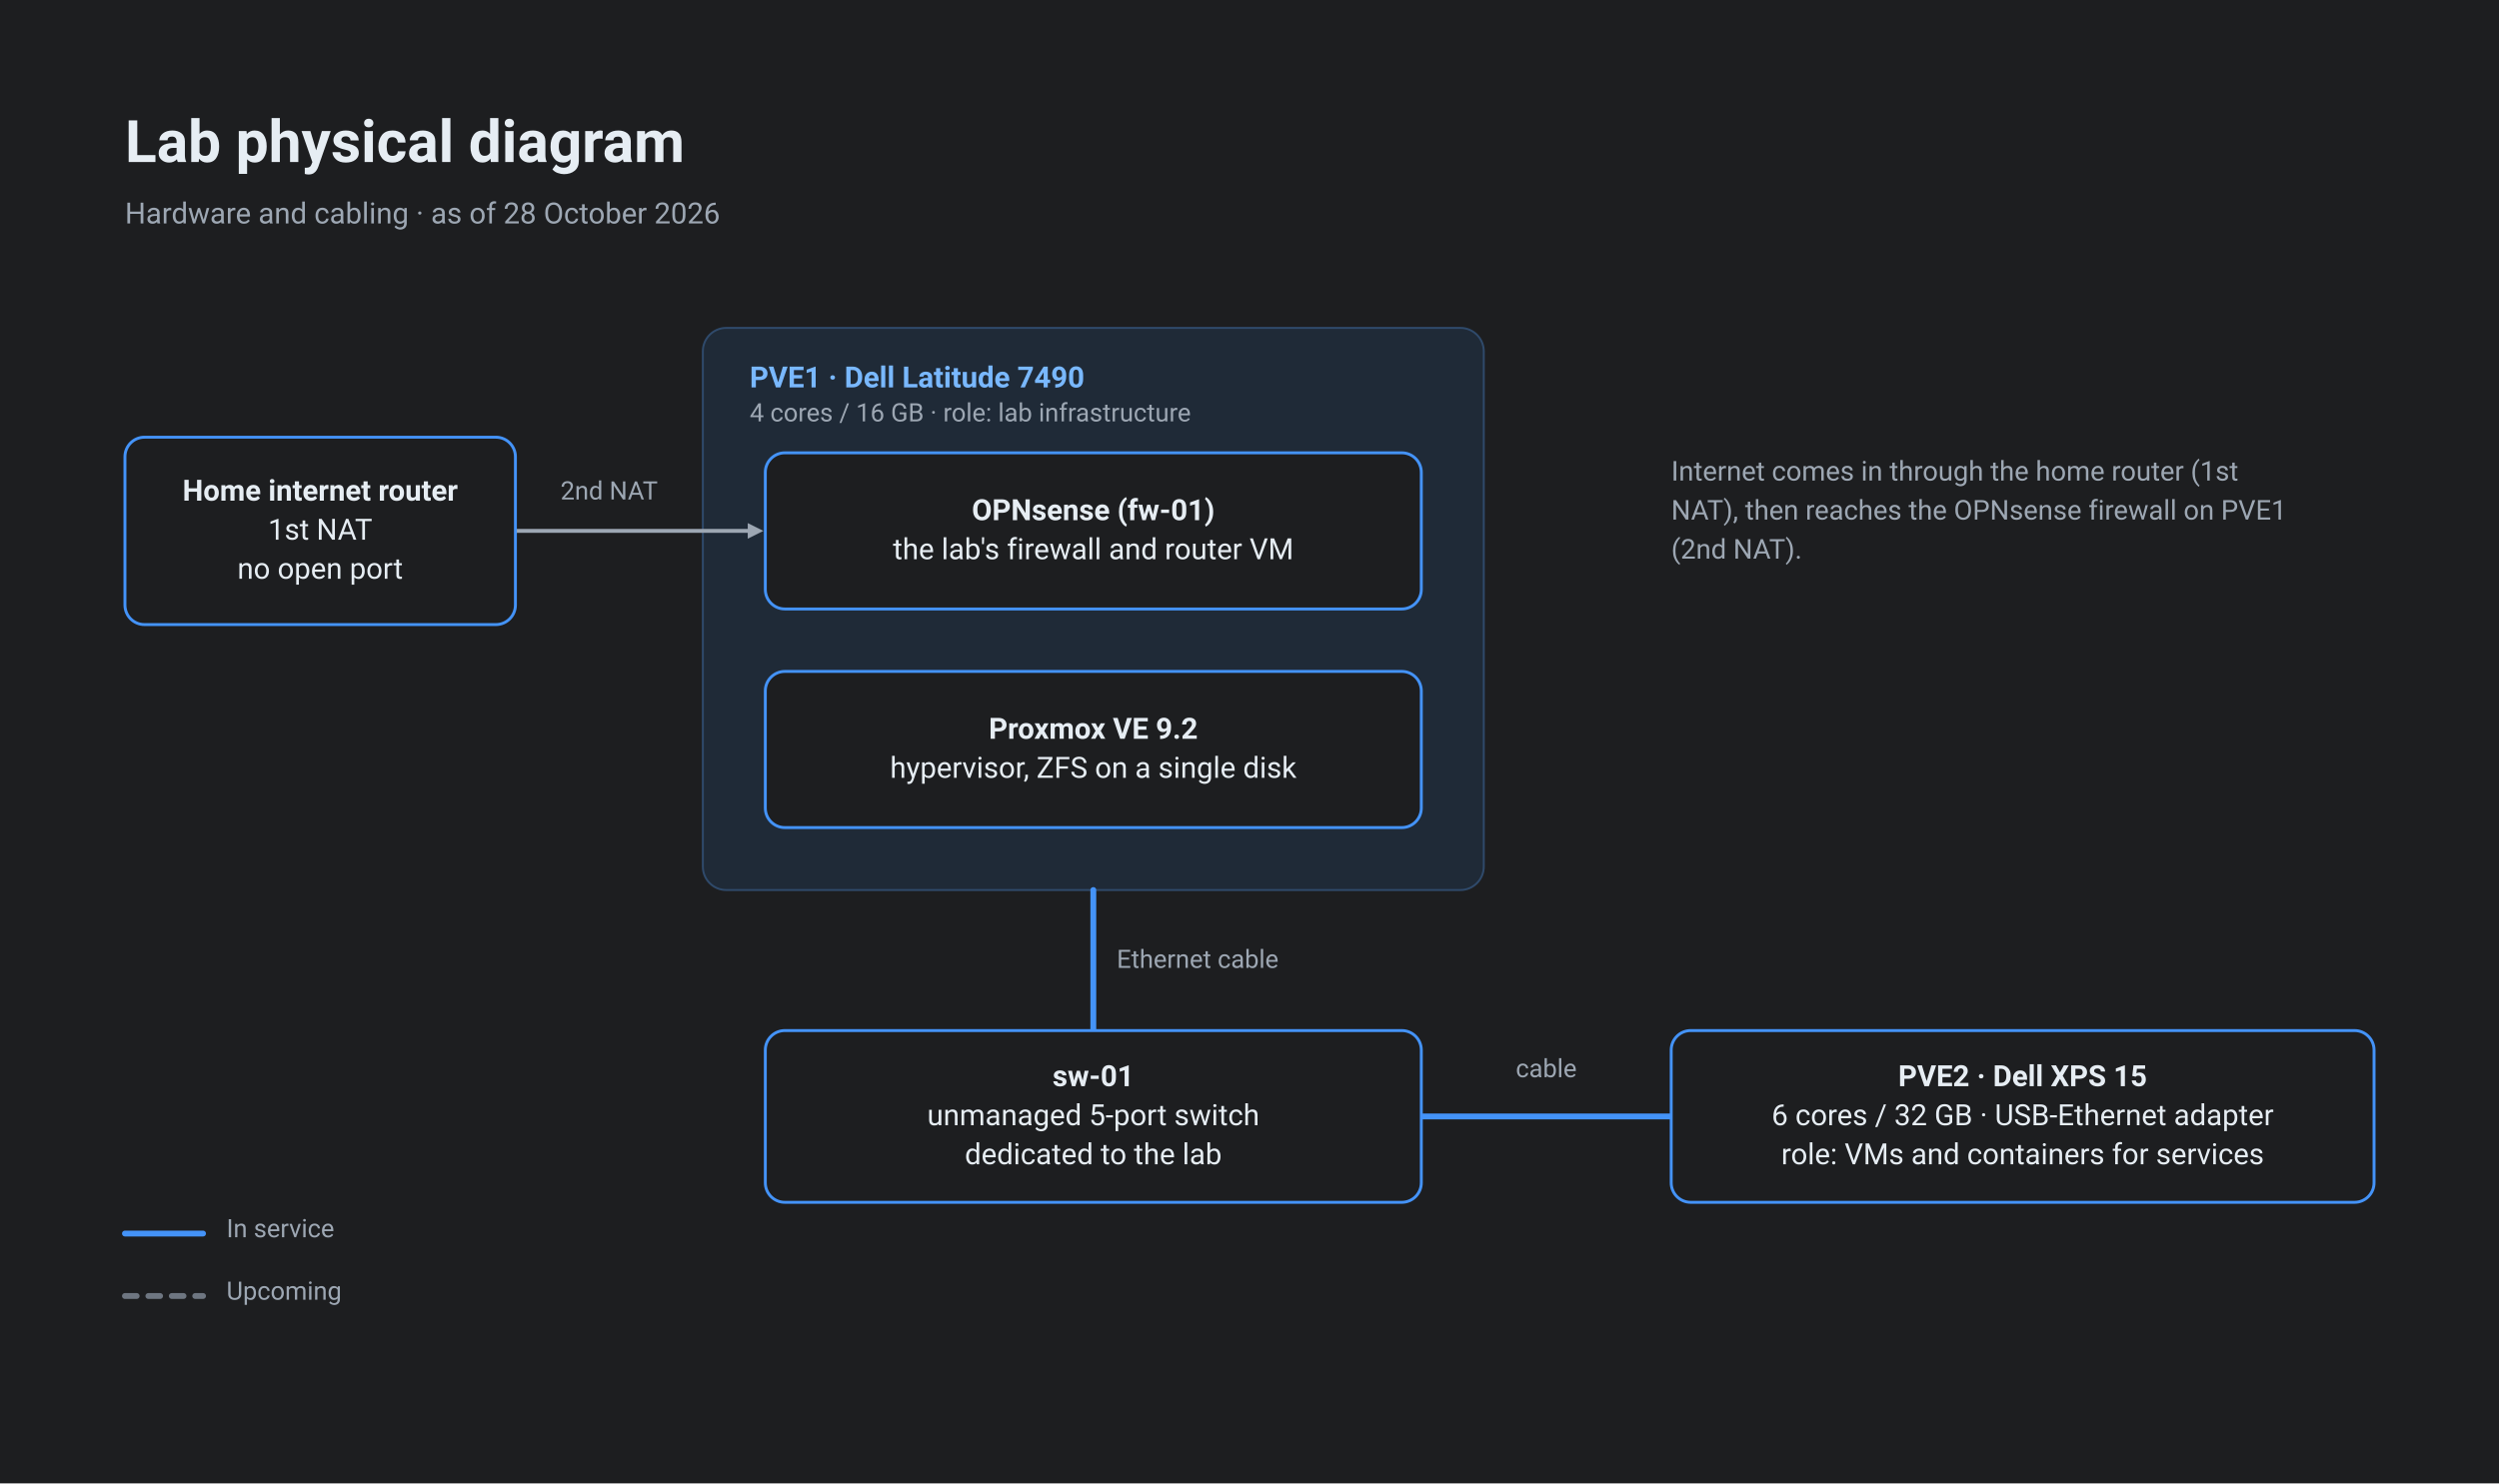
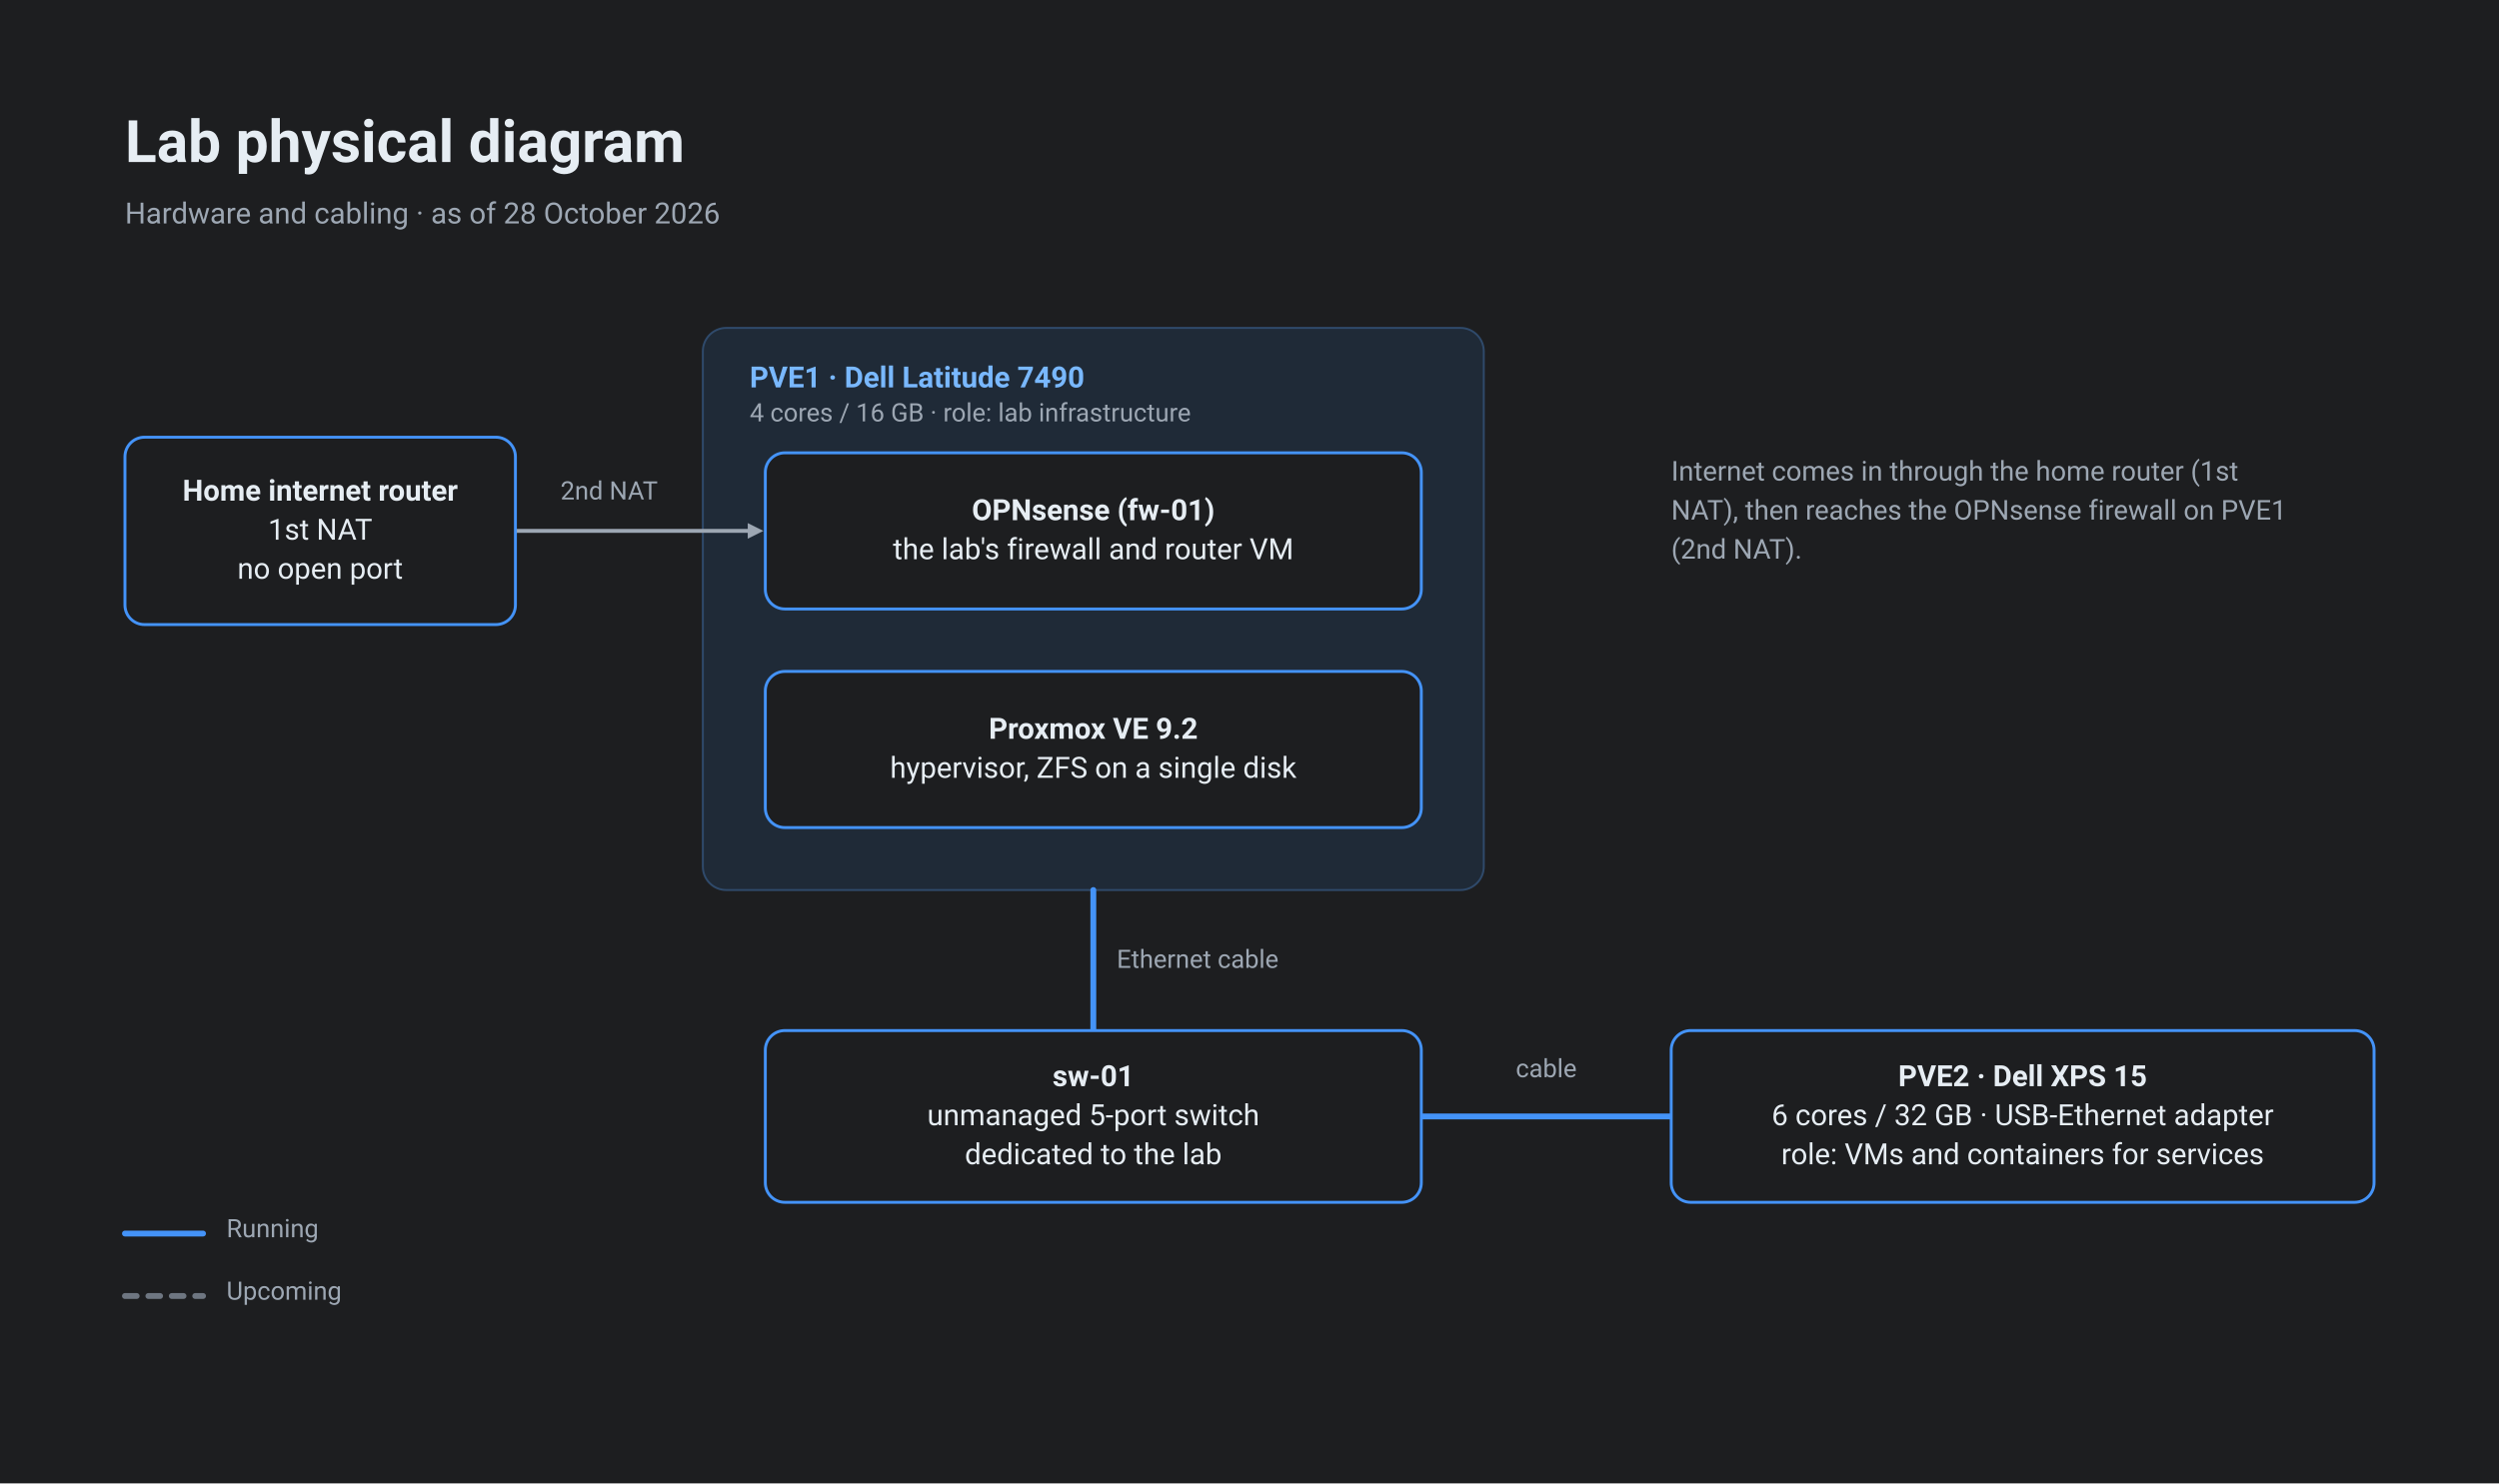
<svg xmlns="http://www.w3.org/2000/svg" width="1280" height="760" viewBox="0 0 1280 760" role="img" aria-label="Lab physical diagram" font-family="system-ui, -apple-system, 'Segoe UI', Roboto, Helvetica, Arial, sans-serif">
  <rect width="1280" height="760" fill="#1d1e20" />
  <rect x="360" y="168" width="400" height="288" rx="12" fill="#1f2a37" stroke="#2f4a6b" stroke-width="1" />
  <svg x="264" y="268" overflow="visible" width="127" height="8" viewBox="0 0 127 8" preserveAspectRatio="none" style="fill: none; stroke: #9da7b3; stroke-width: 2; stroke-linecap: round; stroke-linejoin: round">
    <defs>
      <marker id="dc-arrow-head-filled-1" orient="auto" markerWidth="5" markerHeight="5" refX="2" refY="2" overflow="visible">
        <path d="M0 0 L4 2 L0 4 Z" fill="#9da7b3" stroke="none" style="stroke: none; fill: #9da7b3; fill: context-stroke" />
      </marker>
    </defs>
    <path d="M 0 4 L 123 4" marker-end="url(#dc-arrow-head-filled-1)" />
  </svg>
  <svg x="556" y="456" overflow="visible" width="8" height="72" viewBox="0 0 8 72" preserveAspectRatio="none" style="fill: none; stroke: #4493f8; stroke-width: 3; stroke-linecap: round; stroke-linejoin: round">
    <path d="M 4 0 L 4 72" />
  </svg>
  <svg x="728" y="568" overflow="visible" width="128" height="8" viewBox="0 0 128 8" preserveAspectRatio="none" style="fill: none; stroke: #4493f8; stroke-width: 3; stroke-linecap: round; stroke-linejoin: round">
    <path d="M 0 4 L 128 4" />
  </svg>
  <svg x="64" y="628" overflow="visible" width="40" height="8" viewBox="0 0 40 8" preserveAspectRatio="none" style="fill: none; stroke: #4493f8; stroke-width: 3; stroke-linecap: round">
    <path d="M 0 4 L 40 4" />
  </svg>
  <svg x="64" y="660" overflow="visible" width="40" height="8" viewBox="0 0 40 8" preserveAspectRatio="none" style="fill: none; stroke: #6e7681; stroke-width: 3; stroke-dasharray: 6 6; stroke-linecap: round">
    <path d="M 0 4 L 40 4" />
  </svg>
  <rect x="64" y="224" width="200" height="96" rx="10" fill="#1d1e20" stroke="#4493f8" stroke-width="1.5" />
  <text x="164" y="256.5" text-anchor="middle" font-size="15" font-weight="700" fill="#e6edf3">Home internet router</text>
  <text x="164" y="276.5" text-anchor="middle" font-size="15" fill="#e6edf3">1st NAT</text>
  <text x="164" y="296.5" text-anchor="middle" font-size="15" fill="#e6edf3">no open port</text>
  <rect x="392" y="232" width="336" height="80" rx="10" fill="#1d1e20" stroke="#4493f8" stroke-width="1.5" />
  <text x="560" y="266.5" text-anchor="middle" font-size="15" font-weight="700" fill="#e6edf3">OPNsense (fw-01)</text>
  <text x="560" y="286.5" text-anchor="middle" font-size="15" fill="#e6edf3">the lab's firewall and router VM</text>
  <rect x="392" y="344" width="336" height="80" rx="10" fill="#1d1e20" stroke="#4493f8" stroke-width="1.5" />
  <text x="560" y="378.5" text-anchor="middle" font-size="15" font-weight="700" fill="#e6edf3">Proxmox VE 9.2</text>
  <text x="560" y="398.5" text-anchor="middle" font-size="15" fill="#e6edf3">hypervisor, ZFS on a single disk</text>
  <rect x="392" y="528" width="336" height="88" rx="10" fill="#1d1e20" stroke="#4493f8" stroke-width="1.5" />
  <text x="560" y="556.5" text-anchor="middle" font-size="15" font-weight="700" fill="#e6edf3">sw-01</text>
  <text x="560" y="576.5" text-anchor="middle" font-size="15" fill="#e6edf3">unmanaged 5-port switch</text>
  <text x="560" y="596.5" text-anchor="middle" font-size="15" fill="#e6edf3">dedicated to the lab</text>
  <rect x="856" y="528" width="360" height="88" rx="10" fill="#1d1e20" stroke="#4493f8" stroke-width="1.5" />
  <text x="1036" y="556.5" text-anchor="middle" font-size="15" font-weight="700" fill="#e6edf3">PVE2 · Dell XPS 15</text>
  <text x="1036" y="576.5" text-anchor="middle" font-size="15" fill="#e6edf3">6 cores / 32 GB · USB-Ethernet adapter</text>
  <text x="1036" y="596.5" text-anchor="middle" font-size="15" fill="#e6edf3">role: VMs and containers for services</text>
  <text x="64" y="83.0" font-size="30" font-weight="700" fill="#e6edf3">Lab physical diagram</text>
  <text x="64" y="114.5" font-size="15" fill="#9da7b3">Hardware and cabling · as of 28 October 2026</text>
  <text x="384" y="198.5" font-size="15" font-weight="700" fill="#79b8ff">PVE1 · Dell Latitude 7490</text>
  <text x="384" y="215.9" font-size="13" fill="#9da7b3">4 cores / 16 GB · role: lab infrastructure</text>
  <text x="312" y="255.9" text-anchor="middle" font-size="13" fill="#9da7b3">2nd NAT</text>
  <text x="572" y="495.9" font-size="13" fill="#9da7b3">Ethernet cable</text>
  <text x="792" y="551.9" text-anchor="middle" font-size="13" fill="#9da7b3">cable</text>
  <text x="856" y="246.2" font-size="14" fill="#9da7b3">Internet comes in through the home router (1st</text>
  <text x="856" y="266.2" font-size="14" fill="#9da7b3">NAT), then reaches the OPNsense firewall on PVE1</text>
  <text x="856" y="286.2" font-size="14" fill="#9da7b3">(2nd NAT).</text>
-   <text x="116" y="633.9" font-size="13" fill="#9da7b3">In service</text>
+   <text x="116" y="633.9" font-size="13" fill="#9da7b3">Running</text>
  <text x="116" y="665.9" font-size="13" fill="#9da7b3">Upcoming</text>
</svg>
